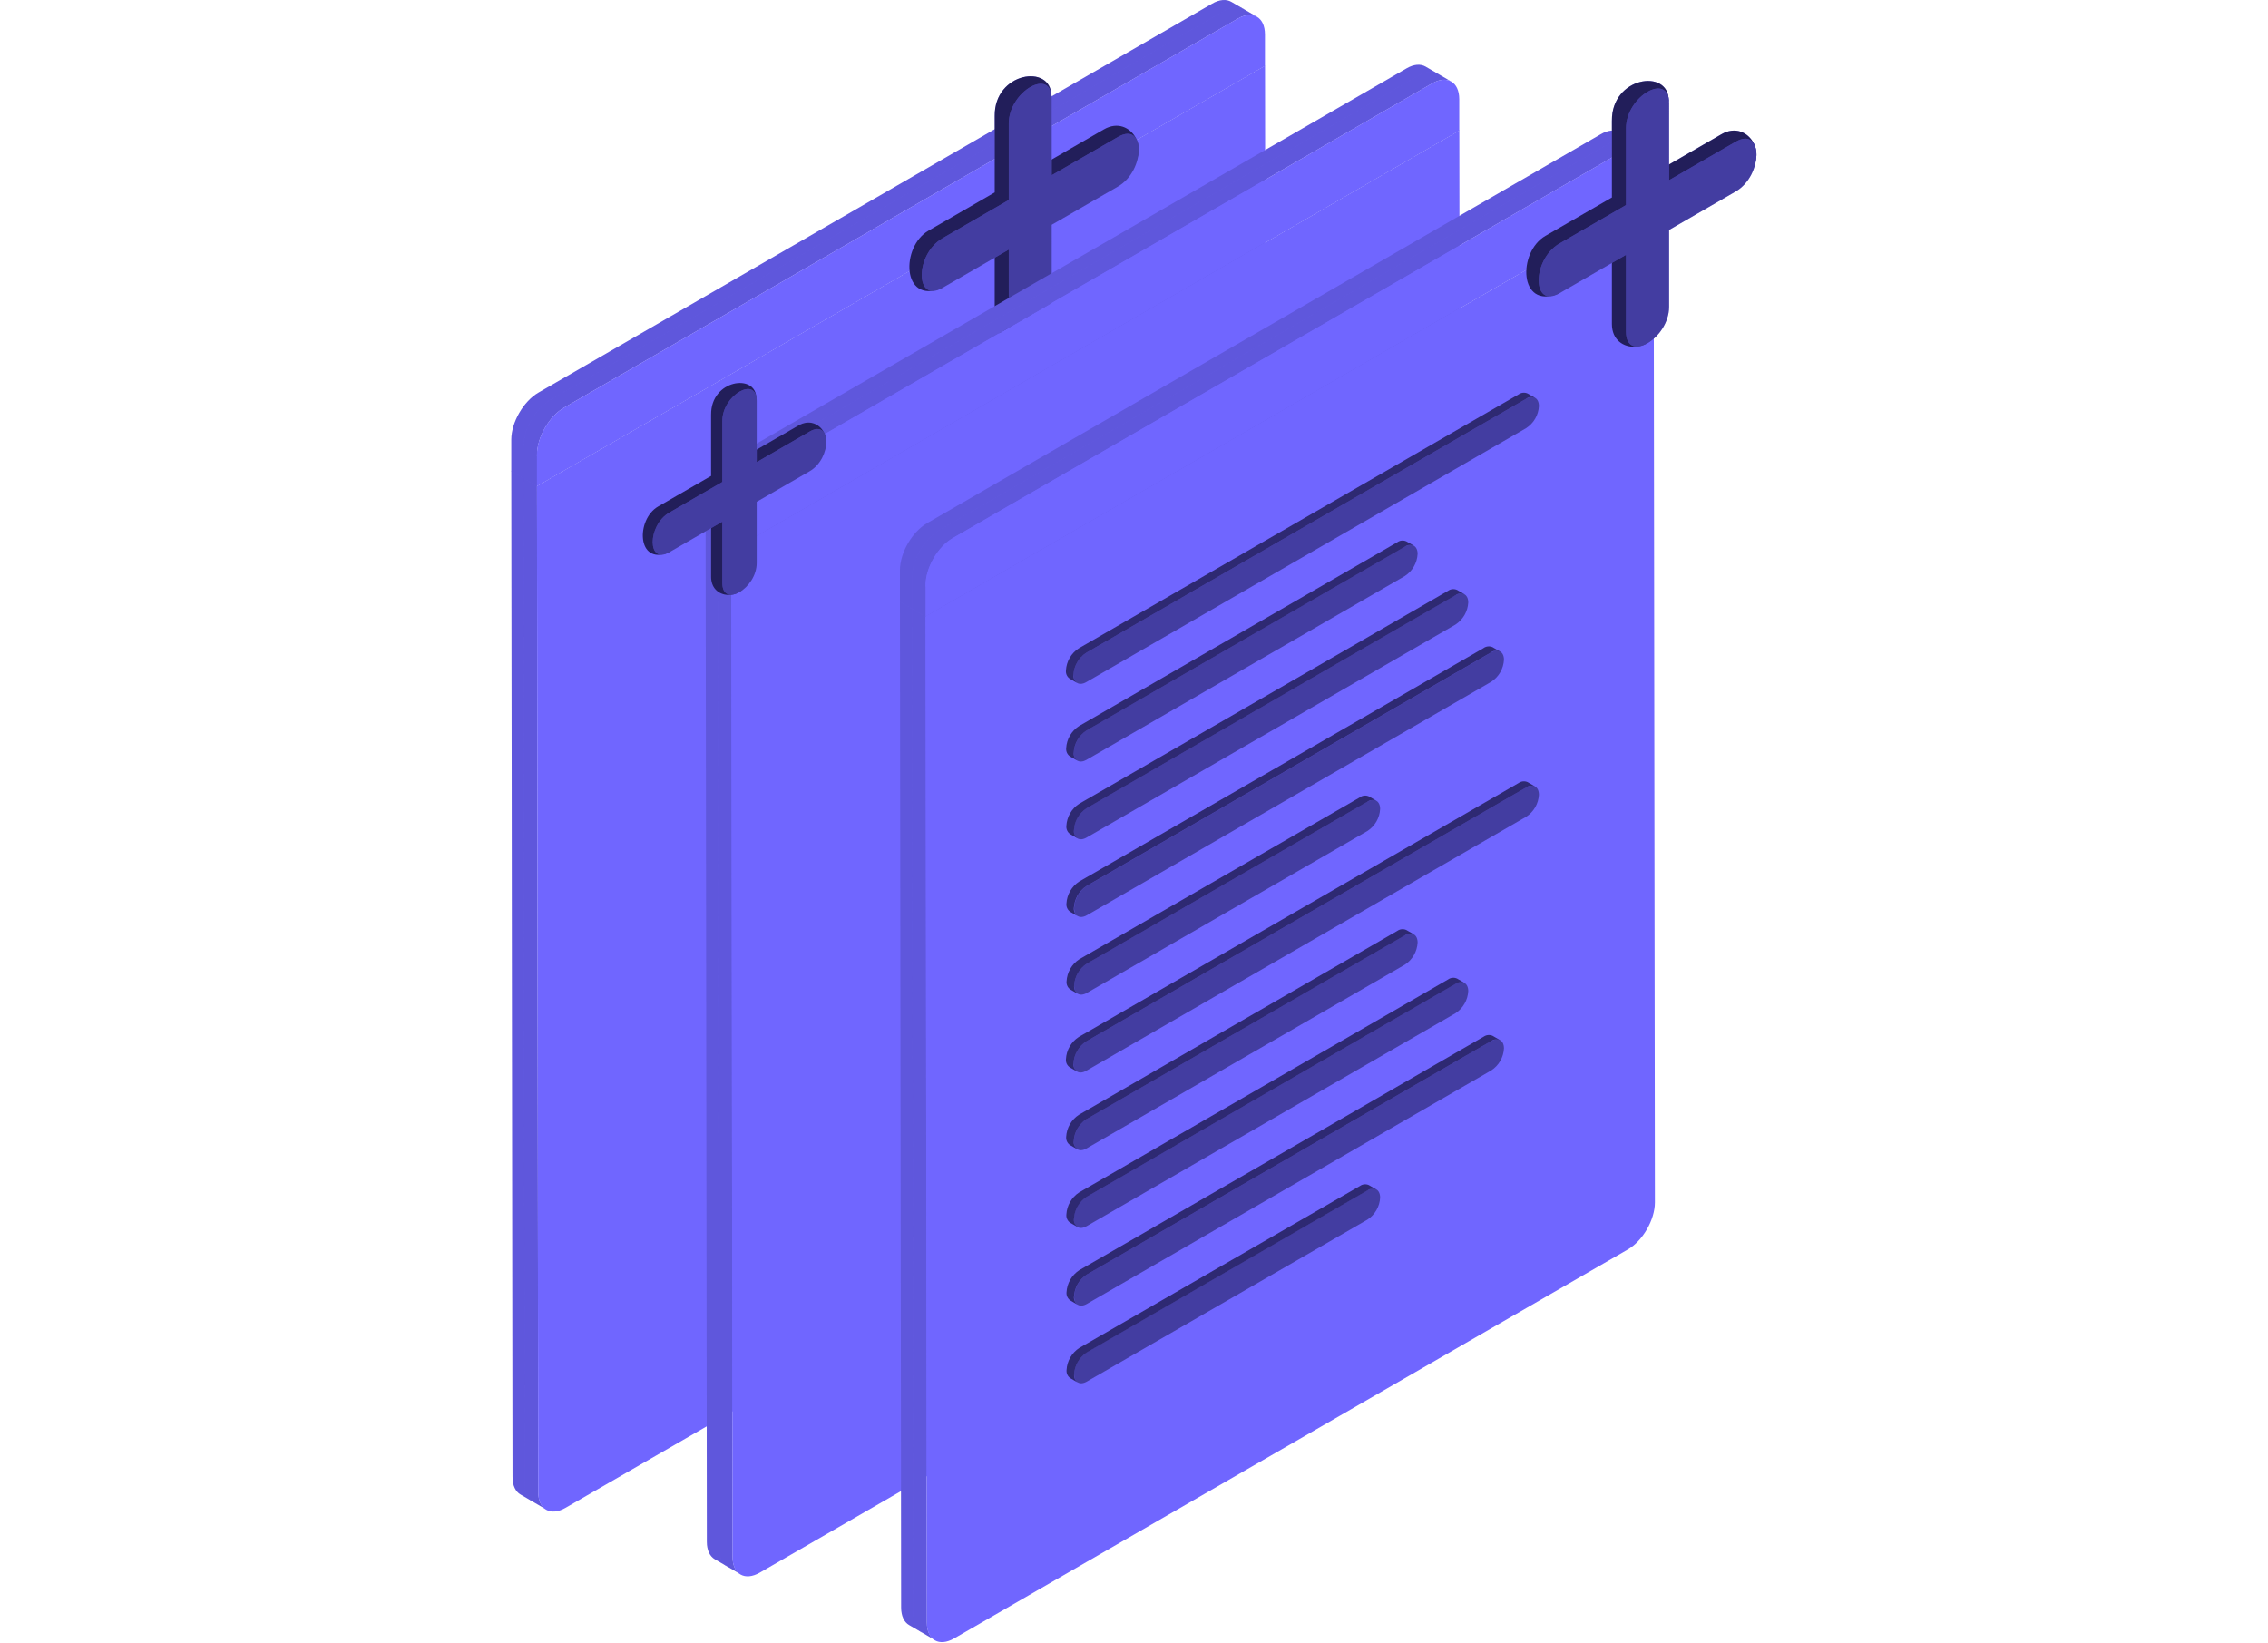
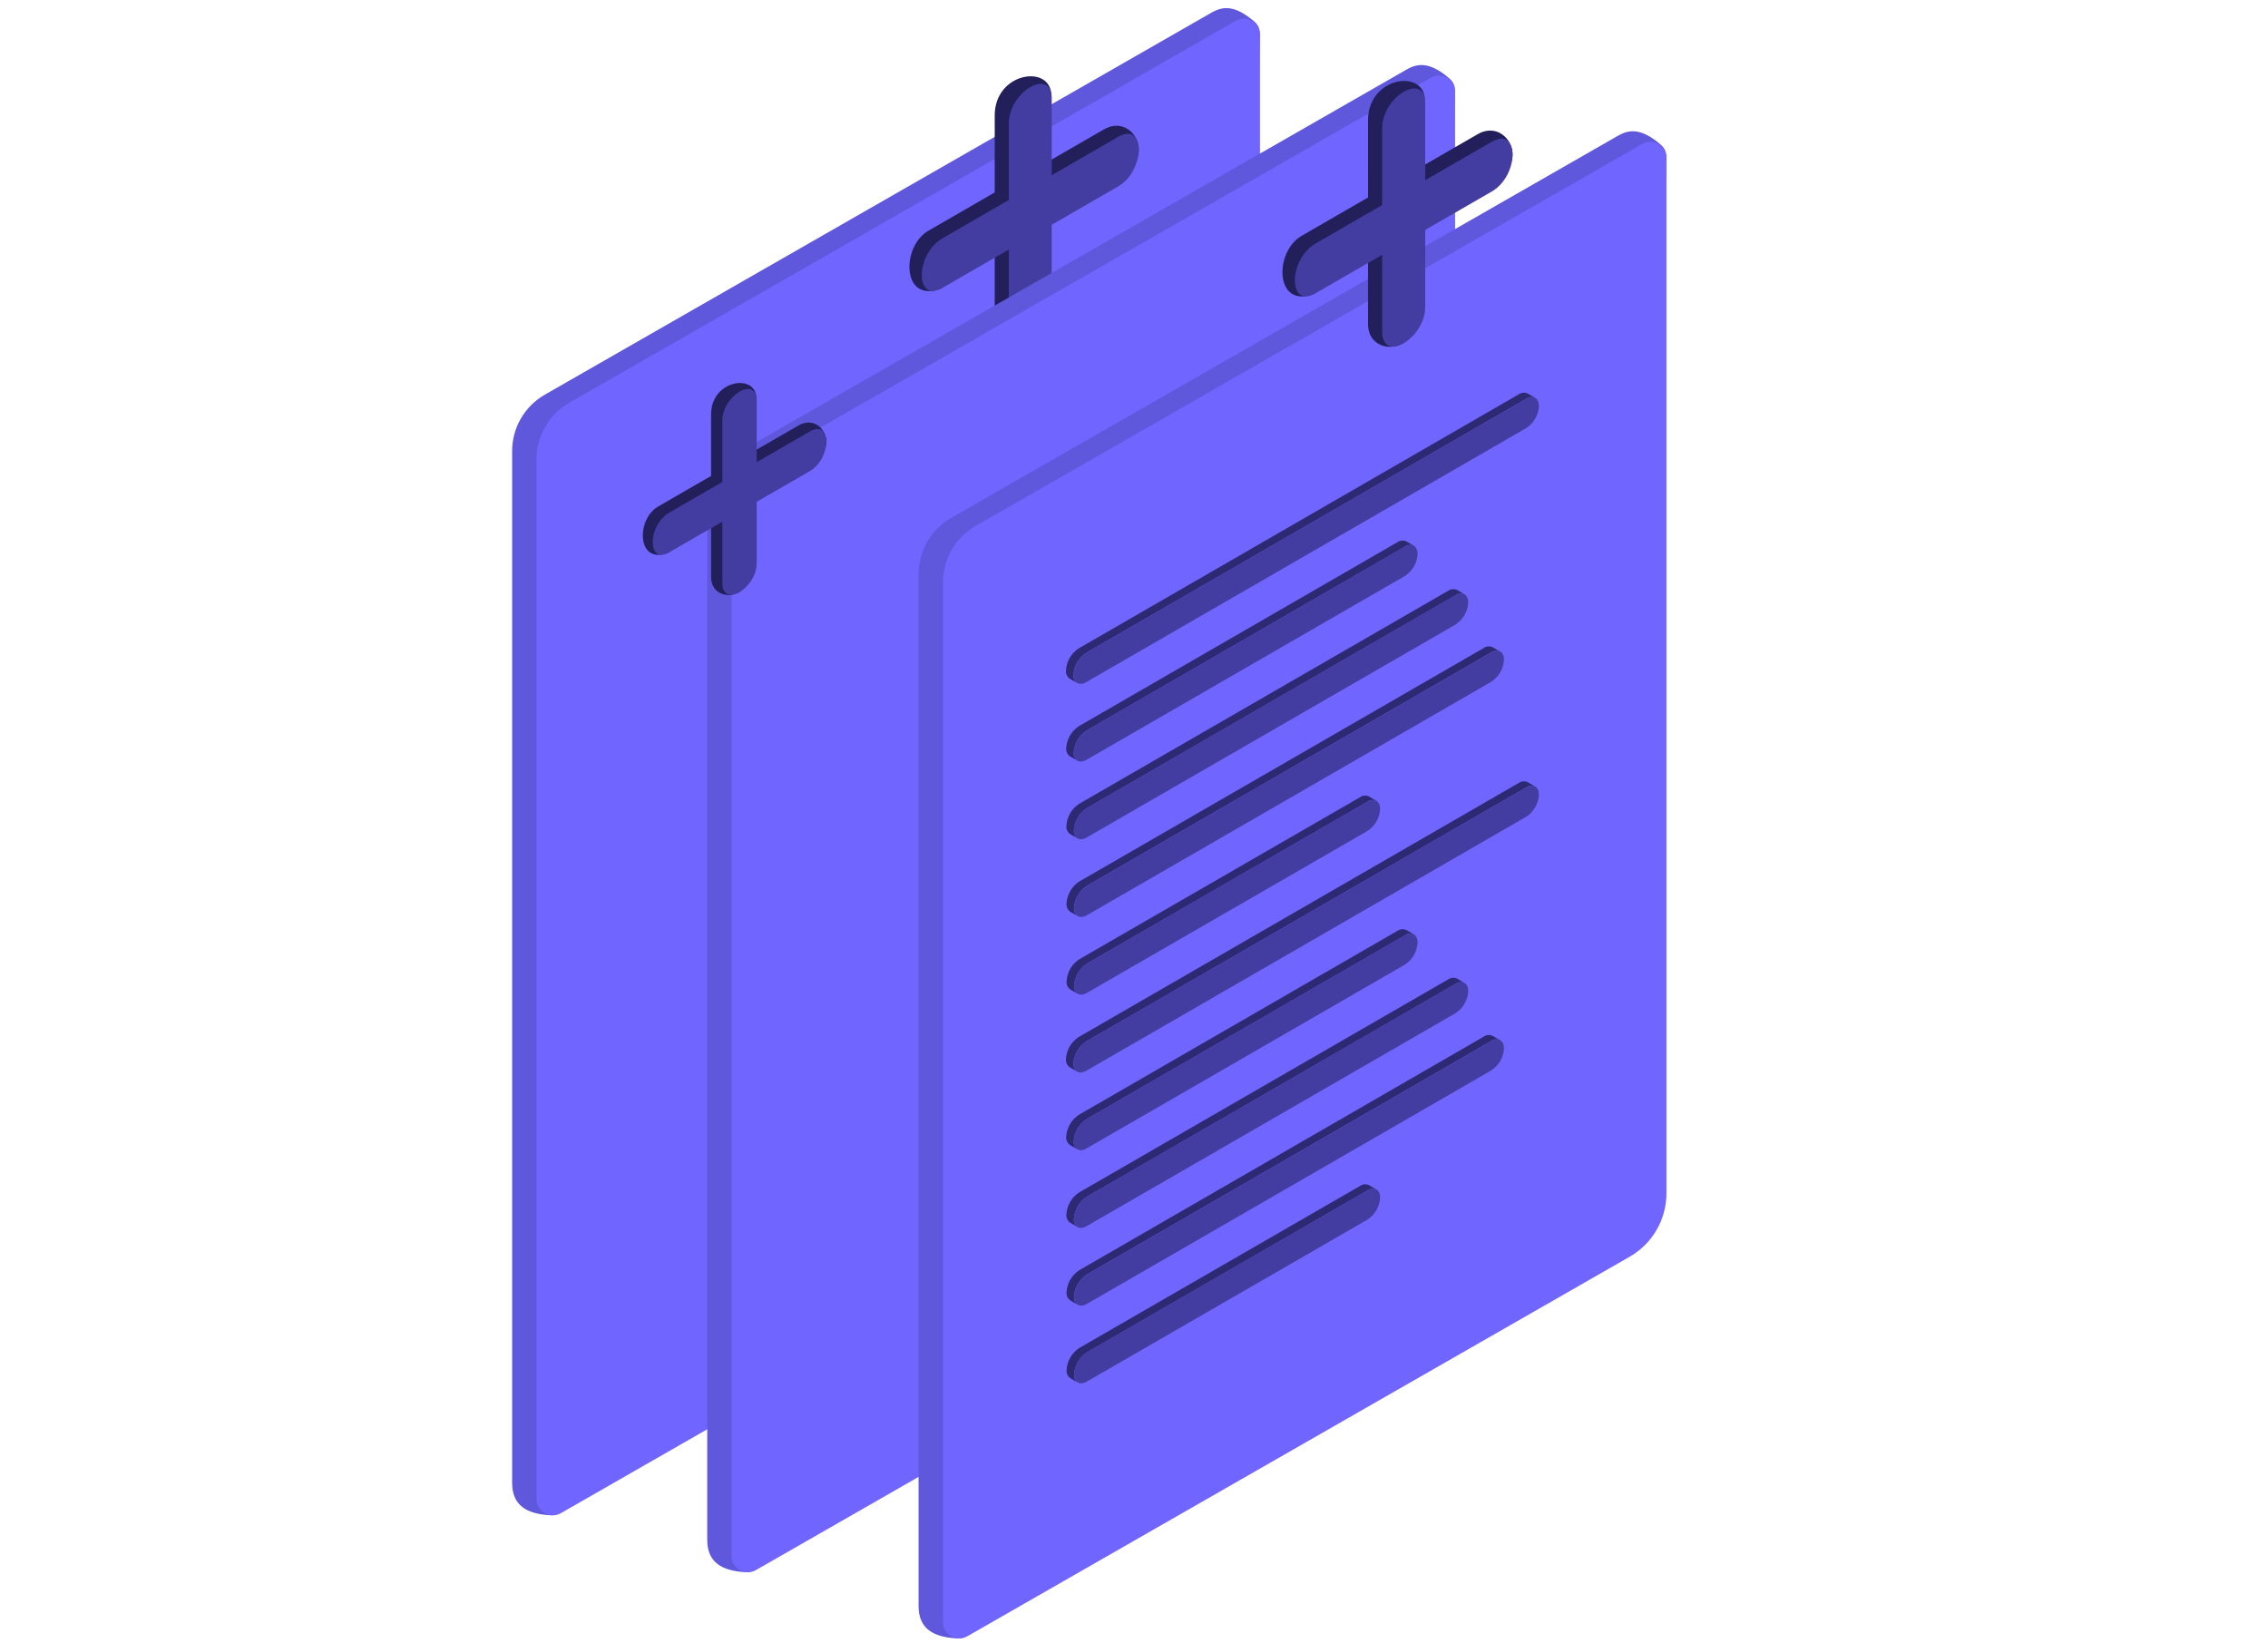
- <svg xmlns="http://www.w3.org/2000/svg" xmlns:xlink="http://www.w3.org/1999/xlink" width="279" height="202" fill="none">
-   <style>.B{fill:#010014}.C{fill:#7066ff}.D{opacity:.15}.E{opacity:.4}.F{fill-rule:evenodd}</style>
-   <use xlink:href="#B" class="C" />
-   <use xlink:href="#B" class="B D" />
-   <use xlink:href="#C" class="C" />
-   <use xlink:href="#C" class="B D" />
-   <use xlink:href="#D" class="C" />
-   <use xlink:href="#D" class="B D" />
-   <g class="C">
-     <path d="M155.618 8.083l.154 123.77c0 2.13-1.49 4.734-3.346 5.796l-82.852 47.83c-1.85 1.073-3.361.213-3.365-1.918l-.154-123.769L155.618 8.083z" />
-     <use xlink:href="#E" />
+ <svg xmlns="http://www.w3.org/2000/svg" width="279" height="202" fill="none">
+   <path d="M63 55.49a8 8 0 0 1 4.022-6.941l81.984-46.979C150.242.86 151.76.42 154.365 2.713c.415.365.628.905.615 1.458L152 130.638a9 9 0 0 1-4.525 7.809l-78.683 47.67c-.321.194-.692.298-1.067.278-2.956-.158-4.725-1.216-4.725-3.992V55.49z" fill="#5f57dc" />
+   <path d="M66 56.49c0-2.867 1.535-5.516 4.022-6.941l81.984-46.979c1.333-.764 2.994.199 2.994 1.735V131.638a9 9 0 0 1-4.525 7.809l-81.481 46.69c-1.333.764-2.994-.2-2.994-1.736V56.49z" fill="#7066ff" />
+   <path d="M122.367 14.26l-.001 9.411-8.15 4.706c-3.406 1.967-3.28 9.033 1.56 7.097l6.59-5.702v9.411c0 3.933 5.75 3.612 5.75-.321l-.467-12.14 10.873-5.767c3.406-1.967.684-7.006-2.723-5.039l-8.15 4.706 1.677-8.862c0-3.933-7.018-2.904-6.96 2.502z" fill="#221f5b" />
+   <path d="M124.096 15.19v9.411l-8.15 4.706c-3.407 1.967-3.407 8.067 0 6.101l8.15-4.706-.001 9.411c0 3.933 5.283.882 5.283-3.05l.001-9.411 8.15-4.706c3.407-1.967 3.407-8.067.001-6.101l-8.15 4.706v-9.411c0-3.933-5.283-.883-5.283 3.05z" fill="#443da1" />
+   <path d="M87 62.49a8 8 0 0 1 4.022-6.941l81.984-46.979c1.236-.708 2.754-1.148 5.36 1.143.415.365.628.905.615 1.458L176 137.638a9 9 0 0 1-4.525 7.809l-78.683 47.67c-.321.194-.692.298-1.067.278-2.956-.158-4.725-1.216-4.725-3.992V62.49z" fill="#5f57dc" />
+   <path d="M90 63.49c0-2.867 1.535-5.516 4.022-6.941l81.984-46.979c1.333-.764 2.994.199 2.994 1.735V138.638a9 9 0 0 1-4.525 7.809l-81.481 46.69c-1.333.764-2.994-.2-2.994-1.736V63.49z" fill="#7066ff" />
+   <path d="M113 70.636c0-2.867 1.535-5.516 4.022-6.941l81.984-46.979c1.236-.708 2.754-1.149 5.36 1.143.415.365.628.905.615 1.458L202 145.784a9 9 0 0 1-4.525 7.809l-78.683 47.67c-.322.195-.692.3-1.067.28-2.956-.158-4.725-1.217-4.725-3.992V70.636z" fill="#5f57dc" />
+   <path d="M116 71.636c0-2.867 1.535-5.516 4.022-6.941l81.984-46.979c1.333-.764 2.994.199 2.994 1.735V146.784a9 9 0 0 1-4.525 7.809l-81.48 46.69c-1.333.764-2.994-.198-2.994-1.735V71.636z" fill="#7066ff" />
+   <g fill="#2d2972">
+     <path d="M187.355 48.31c.197-.02.395.015.574.098l.927.54a1.101 1.101 0 0 0-.574-.099c-.196.02-.384.091-.544.207L133.622 80.3c-.457.297-.836.698-1.108 1.169a3.448 3.448 0 0 0-.456 1.545c-.02.193.01.388.092.565a1.095 1.095 0 0 0 .364.441l-.926-.54c-.16-.112-.285-.264-.365-.44a1.096 1.096 0 0 1-.092-.565 3.448 3.448 0 0 1 .456-1.545c.272-.472.652-.873 1.108-1.169l54.117-31.244c.16-.116.347-.187.543-.206zm-53.7 41.55l39.17-22.613a1.108 1.108 0 0 1 .543-.207c.197-.02.395.013.574.096l-.94-.54a1.11 1.11 0 0 0-.573-.096c-.196.02-.384.091-.544.207l-39.157 22.613a3.478 3.478 0 0 0-1.11 1.168 3.47 3.47 0 0 0-.459 1.544 1.103 1.103 0 0 0 .095.566c.08.177.207.33.366.443l.926.536c-.16-.112-.285-.264-.366-.441a1.108 1.108 0 0 1-.094-.565 3.457 3.457 0 0 1 .458-1.544 3.452 3.452 0 0 1 1.11-1.167zm-1.088 13.278l-.927-.54c-.158-.112-.284-.264-.364-.44a1.096 1.096 0 0 1-.092-.565 3.448 3.448 0 0 1 .456-1.545 3.437 3.437 0 0 1 1.108-1.169l45.38-26.196c.16-.116.347-.188.544-.207a1.111 1.111 0 0 1 .574.096l.923.54c-.18-.083-.377-.117-.573-.098s-.385.09-.544.206l-45.378 26.199c-.457.297-.837.698-1.108 1.169a3.449 3.449 0 0 0-.457 1.545c-.02.193.012.388.092.565a1.079 1.079 0 0 0 .365.44zm49.946-23.419L132.76 108.438c-.457.296-.837.697-1.1 1.168a3.456 3.456 0 0 0-.459 1.543c-.02.194.014.4.094.567s.207.33.366.442l.917.54a1.107 1.107 0 0 1-.366-.442c-.08-.178-.113-.373-.094-.567.03-.543.186-1.072.458-1.544s.653-.87 1.1-1.167l49.742-28.72c.16-.116.347-.187.544-.206a1.105 1.105 0 0 1 .573.098l-.926-.54a1.119 1.119 0 0 0-.569-.093c-.194.02-.38.089-.54.202z" />
+     <path d="M167.277 98.083L132.77 118a3.441 3.441 0 0 0-1.108 1.168c-.272.47-.428 1-.457 1.543a1.092 1.092 0 0 0 .092.564 1.103 1.103 0 0 0 .365.441l.927.54a1.087 1.087 0 0 1-.365-.441 1.092 1.092 0 0 1-.092-.564c.03-.543.185-1.072.457-1.543a3.438 3.438 0 0 1 1.107-1.168l34.507-19.916a1.102 1.102 0 0 1 .544-.207 1.095 1.095 0 0 1 .573.099l-.93-.552c-.18-.081-.377-.113-.573-.091a1.103 1.103 0 0 0-.541.213zm20.078-1.966c.197-.02.395.015.574.098l.927.54a1.102 1.102 0 0 0-.574-.099c-.196.02-.384.091-.544.207l-54.116 31.243c-.457.297-.836.698-1.108 1.17a3.444 3.444 0 0 0-.456 1.545 1.082 1.082 0 0 0 .092.564c.08.177.206.33.364.44l-.926-.54a1.087 1.087 0 0 1-.365-.441 1.092 1.092 0 0 1-.092-.564 3.444 3.444 0 0 1 .456-1.545 3.456 3.456 0 0 1 1.108-1.17l54.117-31.243c.16-.116.347-.187.543-.206zm-53.7 41.55l39.17-22.614c.16-.116.347-.188.543-.207a1.109 1.109 0 0 1 .574.095l-.94-.54a1.107 1.107 0 0 0-.573-.095c-.197.02-.384.1-.544.207l-39.157 22.614a3.472 3.472 0 0 0-1.11 1.167 3.469 3.469 0 0 0-.459 1.544c-.02.194.014.4.095.566s.207.33.366.443l.926.535a1.101 1.101 0 0 1-.366-.44c-.08-.177-.113-.372-.094-.565a3.455 3.455 0 0 1 .458-1.544c.273-.47.653-.87 1.1-1.167zm-1.088 13.277l-.927-.54c-.158-.112-.284-.264-.364-.44a1.096 1.096 0 0 1-.092-.565 3.448 3.448 0 0 1 .456-1.545 3.446 3.446 0 0 1 1.108-1.17l45.38-26.196c.16-.116.347-.188.544-.207a1.121 1.121 0 0 1 .574.095l.923.54a1.108 1.108 0 0 0-.573-.097c-.197.02-.385.1-.544.206l-45.378 26.2a3.434 3.434 0 0 0-1.108 1.169 3.449 3.449 0 0 0-.457 1.545c-.02.193.012.388.092.565a1.103 1.103 0 0 0 .365.441zm49.946-23.418l-49.742 28.72a3.465 3.465 0 0 0-1.11 1.168 3.456 3.456 0 0 0-.459 1.543 1.115 1.115 0 0 0 .094.567c.08.177.207.33.366.442l.917.54c-.16-.112-.285-.265-.366-.442s-.113-.373-.094-.567c.03-.543.186-1.072.458-1.544s.653-.87 1.1-1.167l49.742-28.72c.16-.116.347-.188.544-.207a1.107 1.107 0 0 1 .573.098l-.926-.54a1.122 1.122 0 0 0-.569-.093 1.11 1.11 0 0 0-.539.202zM167.277 145.9l-34.506 19.916a3.45 3.45 0 0 0-1.108 1.168c-.272.47-.428 1-.457 1.543-.02.193.012.388.092.565a1.079 1.079 0 0 0 .365.44l.927.54a1.096 1.096 0 0 1-.365-.44c-.08-.175-.112-.372-.092-.565.03-.543.185-1.072.457-1.543a3.447 3.447 0 0 1 1.107-1.168l34.507-19.916c.16-.116.347-.188.544-.207s.395.015.573.1l-.93-.552a1.095 1.095 0 0 0-.573-.092c-.196.022-.383.095-.54.213z" />
  </g>
-   <use xlink:href="#E" class="B D" />
-   <g class="C">
-     <path d="M152.24 2.299c1.854-1.069 3.36-.209 3.37 1.925V8.083L66.051 59.791V55.932c0-2.134 1.491-4.734 3.346-5.8L152.24 2.299z" />
-     <use xlink:href="#F" />
-   </g>
-   <use xlink:href="#F" opacity=".7" class="B" />
-   <use xlink:href="#G" class="C" />
-   <use xlink:href="#G" class="B E" />
-   <use xlink:href="#H" class="C" />
-   <use xlink:href="#H" class="B D" />
-   <use xlink:href="#I" class="C" />
-   <use xlink:href="#I" class="B D" />
-   <use xlink:href="#J" class="C" />
-   <use xlink:href="#J" class="B D" />
-   <g class="C">
-     <path d="M179.522 16.05l.153 123.77c0 2.13-1.49 4.734-3.345 5.795l-82.852 47.83c-1.85 1.073-3.361.213-3.365-1.918l-.154-123.769L179.522 16.05z" />
-     <use xlink:href="#K" />
-   </g>
-   <use xlink:href="#K" class="B D" />
-   <g class="C">
-     <path d="M176.144 10.267c1.855-1.069 3.362-.209 3.37 1.925v3.858L89.955 67.759V63.9c0-2.135 1.491-4.734 3.346-5.8l82.844-47.833z" />
-     <use xlink:href="#L" />
-   </g>
-   <use xlink:href="#L" class="B D" />
-   <use xlink:href="#M" class="C" />
-   <use xlink:href="#M" class="B D" />
-   <use xlink:href="#N" class="C" />
-   <use xlink:href="#N" class="B D" />
-   <g class="C">
-     <path d="M203.425 24.143l.154 123.77c0 2.13-1.49 4.734-3.346 5.796l-82.85 47.83c-1.85 1.073-3.362.213-3.366-1.918l-.154-123.769 89.563-51.707z" />
-     <use xlink:href="#O" />
-   </g>
-   <use xlink:href="#O" class="B D" />
-   <path d="M200.048 18.36c1.854-1.069 3.36-.21 3.37 1.925v3.858l-89.56 51.708v-3.859c0-2.134 1.492-4.734 3.346-5.8l82.844-47.833zm-32.77 79.724L132.77 118a3.438 3.438 0 0 0-1.107 1.168c-.272.47-.428 1-.457 1.543a1.092 1.092 0 0 0 .092.564 1.095 1.095 0 0 0 .365.441l.927.54a1.087 1.087 0 0 1-.365-.441 1.092 1.092 0 0 1-.092-.564 3.437 3.437 0 0 1 .457-1.543 3.45 3.45 0 0 1 1.107-1.169l34.507-19.915a1.102 1.102 0 0 1 .544-.207 1.1 1.1 0 0 1 .573.099l-.93-.552c-.18-.081-.377-.113-.573-.092a1.096 1.096 0 0 0-.54.213h0zm15.226-18.365L132.76 108.438c-.457.296-.837.697-1.1 1.168s-.43 1-.46 1.543c-.02.194.013.4.094.567a1.107 1.107 0 0 0 .366.442l.917.54a1.107 1.107 0 0 1-.366-.442c-.08-.178-.113-.373-.094-.567a3.459 3.459 0 0 1 .458-1.544c.273-.47.653-.87 1.1-1.167l49.742-28.72c.16-.116.347-.187.544-.206a1.103 1.103 0 0 1 .573.098l-.927-.54c-.178-.08-.373-.113-.568-.093s-.38.089-.54.202h0zM131.63 102.598l.927.54c-.16-.112-.284-.265-.365-.44s-.112-.372-.092-.565c.028-.544.185-1.073.456-1.545s.652-.873 1.108-1.169l45.378-26.2a1.11 1.11 0 0 1 .544-.206c.197-.02.395.015.574.098l-.924-.54a1.11 1.11 0 0 0-.573-.096c-.196.02-.384.091-.544.207l-45.38 26.195c-.457.297-.836.698-1.108 1.169a3.449 3.449 0 0 0-.457 1.545 1.088 1.088 0 0 0 .093.565 1.099 1.099 0 0 0 .364.441zm2.015-12.739l39.17-22.613a1.108 1.108 0 0 1 .543-.207c.197-.02.395.013.574.096l-.94-.54a1.112 1.112 0 0 0-.574-.096c-.197.02-.384.091-.543.207l-39.157 22.613a3.478 3.478 0 0 0-1.11 1.168 3.47 3.47 0 0 0-.459 1.544 1.103 1.103 0 0 0 .46 1.009l.927.536c-.16-.112-.285-.264-.366-.441s-.113-.372-.094-.565a3.457 3.457 0 0 1 .458-1.544 3.452 3.452 0 0 1 1.11-1.167zm54.285-41.451c-.18-.083-.377-.117-.574-.098a1.11 1.11 0 0 0-.544.206L132.695 79.76c-.456.297-.836.698-1.108 1.169a3.448 3.448 0 0 0-.456 1.545 1.096 1.096 0 0 0 .092.565 1.094 1.094 0 0 0 .364.441l.927.54a1.095 1.095 0 0 1-.364-.441c-.08-.177-.112-.372-.093-.565.028-.544.185-1.073.457-1.545s.65-.873 1.108-1.169l54.116-31.243a1.102 1.102 0 0 1 .544-.207 1.101 1.101 0 0 1 .574.099l-.927-.54z" class="C" />
-   <path opacity=".6" d="M187.355 48.31c.197-.019.395.015.574.098l.927.54a1.101 1.101 0 0 0-.574-.099 1.102 1.102 0 0 0-.544.207L133.622 80.3c-.457.297-.836.698-1.108 1.169s-.43 1.001-.457 1.545c-.02.193.012.388.093.565a1.095 1.095 0 0 0 .364.441l-.927-.54a1.094 1.094 0 0 1-.364-.441 1.096 1.096 0 0 1-.092-.565 3.448 3.448 0 0 1 .456-1.545c.272-.472.652-.873 1.108-1.169l54.116-31.244a1.11 1.11 0 0 1 .544-.206zm-53.7 41.55l39.17-22.613a1.108 1.108 0 0 1 .543-.207c.197-.02.395.013.574.096l-.94-.54c-.18-.082-.377-.115-.574-.096s-.384.091-.543.207l-39.157 22.613c-.456.296-.836.697-1.11 1.168a3.47 3.47 0 0 0-.459 1.544 1.103 1.103 0 0 0 .46 1.009l.927.536c-.16-.112-.285-.264-.366-.441s-.113-.372-.094-.565a3.457 3.457 0 0 1 .458-1.544 3.452 3.452 0 0 1 1.11-1.167zm-1.088 13.278l-.927-.54c-.158-.112-.284-.264-.364-.44s-.112-.372-.093-.565a3.449 3.449 0 0 1 .457-1.545c.272-.472.65-.873 1.108-1.169l45.38-26.196c.16-.116.347-.188.544-.207s.394.013.573.096l.924.539c-.18-.083-.377-.117-.574-.098a1.111 1.111 0 0 0-.544.206l-45.378 26.199c-.456.297-.836.698-1.108 1.169s-.428 1-.456 1.545c-.02.193.012.388.092.565s.206.33.365.44zm49.946-23.419L132.76 108.438c-.457.296-.837.697-1.11 1.168s-.43 1-.46 1.543c-.02.194.013.39.094.567s.207.33.366.442l.917.54a1.107 1.107 0 0 1-.366-.442c-.08-.178-.113-.373-.094-.567.03-.543.186-1.072.458-1.544s.653-.87 1.11-1.167l49.743-28.72c.16-.116.347-.187.544-.206s.394.015.573.098l-.927-.539c-.178-.08-.373-.113-.568-.093s-.38.089-.54.202zm-15.226 18.365L132.77 118a3.438 3.438 0 0 0-1.107 1.168c-.272.47-.428 1-.457 1.543a1.092 1.092 0 0 0 .092.564 1.095 1.095 0 0 0 .365.441l.927.54a1.087 1.087 0 0 1-.365-.441 1.092 1.092 0 0 1-.092-.564 3.441 3.441 0 0 1 .457-1.543 3.438 3.438 0 0 1 1.107-1.168l34.507-19.916c.16-.117.347-.188.544-.207a1.101 1.101 0 0 1 .573.099l-.93-.552c-.18-.081-.377-.113-.573-.091a1.103 1.103 0 0 0-.541.213z" class="B F" />
-   <path d="M133.622 80.299l54.116-31.243c.868-.5 1.57-.099 1.574.9-.028.543-.185 1.071-.456 1.542a3.444 3.444 0 0 1-1.108 1.166l-54.116 31.243c-.868.503-1.575.092-1.575-.894a3.449 3.449 0 0 1 .457-1.545 3.446 3.446 0 0 1 1.108-1.169zm.033 13.169l39.17-22.613c.456-.297.835-.698 1.107-1.17a3.457 3.457 0 0 0 .457-1.545c0-.986-.707-1.397-1.574-.894L133.645 89.86c-.457.296-.837.696-1.1 1.167s-.43 1-.458 1.544c.003.996.7 1.387 1.578.897zM179.052 76.83l-45.378 26.196c-.867.503-1.574.102-1.574-.894.028-.544.185-1.073.456-1.545s.652-.873 1.108-1.17l45.378-26.2c.868-.499 1.578-.085 1.578.9-.03.543-.188 1.072-.46 1.543a3.46 3.46 0 0 1-1.108 1.168zm4.378 3.428l-49.743 28.72c-.456.296-.837.696-1.1 1.167a3.43 3.43 0 0 0-.458 1.544c0 .986.7 1.4 1.577.897l49.743-28.719c.456-.296.836-.696 1.108-1.167s.428-1.0.456-1.544c-.003-.996-.707-1.397-1.574-.897zm-15.226 18.361l-34.507 19.915a3.456 3.456 0 0 0-1.107 1.168c-.272.47-.428 1-.457 1.543 0 .986.707 1.397 1.574.894l34.507-19.915c.456-.296.836-.696 1.107-1.166a3.437 3.437 0 0 0 .457-1.542c-.003-.992-.7-1.393-1.574-.897z" class="B E" />
-   <path d="M167.277 145.9l-34.507 19.916a3.447 3.447 0 0 0-1.107 1.168c-.272.47-.428 1-.457 1.543-.02.193.012.388.092.565a1.084 1.084 0 0 0 .365.44l.927.538c-.16-.112-.285-.264-.365-.44a1.096 1.096 0 0 1-.092-.565 3.441 3.441 0 0 1 .457-1.543 3.438 3.438 0 0 1 1.107-1.168l34.507-19.916c.16-.116.347-.188.544-.207s.394.015.573.1l-.93-.552a1.095 1.095 0 0 0-.573-.092c-.196.022-.383.095-.54.213h0zm15.226-18.374l-49.742 28.72a3.465 3.465 0 0 0-1.11 1.168c-.273.47-.43 1-.46 1.543-.02.194.013.4.094.567s.207.33.366.442l.917.54c-.16-.112-.285-.265-.366-.442s-.113-.373-.094-.567c.03-.543.186-1.072.458-1.544s.653-.87 1.1-1.167l49.742-28.72c.16-.116.347-.188.544-.207a1.107 1.107 0 0 1 .573.098l-.927-.54a1.118 1.118 0 0 0-.568-.093 1.11 1.11 0 0 0-.539.202h0zm-50.873 22.88l.927.54a1.095 1.095 0 0 1-.365-.441c-.08-.177-.112-.372-.092-.565.028-.544.185-1.073.456-1.545a3.453 3.453 0 0 1 1.108-1.169l45.378-26.2c.16-.116.348-.187.544-.207s.395.015.574.098l-.924-.54a1.107 1.107 0 0 0-.573-.095c-.197.02-.384.1-.544.207l-45.38 26.196c-.457.297-.836.697-1.108 1.17a3.449 3.449 0 0 0-.457 1.545 1.088 1.088 0 0 0 .093.565c.08.177.206.33.364.44zm2.015-12.738l39.17-22.614c.16-.116.347-.188.543-.207a1.109 1.109 0 0 1 .574.095l-.94-.538a1.101 1.101 0 0 0-.574-.096c-.197.02-.384.1-.543.207l-39.157 22.614a3.472 3.472 0 0 0-1.569 2.711c-.02.194.014.4.095.566s.207.33.365.443l.927.536a1.093 1.093 0 0 1-.366-.44 1.099 1.099 0 0 1-.094-.565 3.455 3.455 0 0 1 .458-1.544c.273-.47.653-.87 1.1-1.167zm54.285-41.452c-.18-.083-.377-.117-.574-.098a1.111 1.111 0 0 0-.544.206l-54.116 31.243a3.456 3.456 0 0 0-1.108 1.17 3.444 3.444 0 0 0-.456 1.545 1.092 1.092 0 0 0 .092.564c.08.177.206.33.364.44l.927.54c-.158-.112-.284-.264-.364-.44s-.112-.37-.093-.564c.028-.544.185-1.074.457-1.545a3.446 3.446 0 0 1 1.108-1.17l54.116-31.243a1.103 1.103 0 0 1 1.118-.108l-.927-.54z" class="C" />
-   <path opacity=".6" d="M187.355 96.118c.197-.019.395.015.574.098l.927.54a1.102 1.102 0 0 0-1.118.108l-54.116 31.243c-.457.297-.836.698-1.108 1.17s-.43 1-.457 1.545c-.02.193.012.388.093.564s.206.33.364.44l-.927-.54c-.158-.112-.284-.264-.364-.44a1.092 1.092 0 0 1-.092-.564 3.444 3.444 0 0 1 .456-1.545 3.456 3.456 0 0 1 1.108-1.17l54.116-31.243a1.111 1.111 0 0 1 .544-.206zm-53.7 41.55l39.17-22.614c.16-.116.347-.188.543-.207a1.109 1.109 0 0 1 .574.095l-.94-.54a1.109 1.109 0 0 0-.574-.095c-.196.02-.384.09-.543.207l-39.157 22.614c-.456.296-.836.696-1.11 1.167a3.469 3.469 0 0 0-.459 1.544c-.02.194.014.39.095.566s.207.33.365.443l.927.535a1.101 1.101 0 0 1-.366-.44 1.099 1.099 0 0 1-.094-.565 3.455 3.455 0 0 1 .458-1.544c.273-.47.653-.87 1.1-1.167zm-1.088 13.277l-.927-.54c-.158-.112-.284-.264-.364-.44s-.112-.372-.093-.565a3.449 3.449 0 0 1 .457-1.545c.272-.472.65-.872 1.108-1.17l45.38-26.196c.16-.116.347-.188.544-.207a1.107 1.107 0 0 1 .573.095l.924.54a1.11 1.11 0 0 0-.574-.097c-.196.02-.384.1-.544.206l-45.378 26.2a3.453 3.453 0 0 0-1.108 1.169c-.27.472-.428 1-.456 1.545-.02.193.012.388.092.565a1.095 1.095 0 0 0 .365.441zm49.946-23.418l-49.742 28.72c-.457.297-.837.697-1.11 1.168s-.43 1-.46 1.543c-.02.194.013.4.094.567s.207.33.366.442l.917.54c-.16-.112-.285-.265-.366-.442s-.113-.373-.094-.567c.03-.543.186-1.072.458-1.544s.653-.87 1.11-1.167l49.743-28.72c.16-.116.347-.188.544-.207s.394.015.573.098l-.927-.54a1.118 1.118 0 0 0-.568-.093 1.11 1.11 0 0 0-.539.202zM167.277 145.9l-34.507 19.916a3.447 3.447 0 0 0-1.107 1.168c-.272.47-.428 1-.457 1.543-.02.193.012.388.092.565s.206.33.365.44l.927.54c-.16-.113-.285-.265-.365-.44s-.112-.372-.092-.565a3.441 3.441 0 0 1 .457-1.543 3.447 3.447 0 0 1 1.107-1.168l34.507-19.916c.16-.116.347-.188.544-.207s.394.015.573.1l-.93-.552a1.095 1.095 0 0 0-.573-.092c-.196.022-.383.095-.54.213z" class="B F" />
-   <path d="M133.622 128.106l54.116-31.243c.868-.499 1.57-.099 1.574.9-.028.543-.185 1.071-.456 1.542a3.446 3.446 0 0 1-1.108 1.166l-54.116 31.244c-.868.502-1.575.092-1.575-.894.028-.544.185-1.074.457-1.545a3.446 3.446 0 0 1 1.108-1.17zm.033 13.17l39.17-22.613c.456-.298.835-.7 1.107-1.17s.428-1 .457-1.545c0-.986-.707-1.397-1.574-.894l-39.17 22.614c-.457.296-.837.696-1.1 1.167a3.455 3.455 0 0 0-.458 1.544c.003.996.7 1.387 1.578.897zm45.397-16.64l-45.378 26.196c-.867.503-1.574.102-1.574-.894.028-.544.185-1.073.456-1.545a3.453 3.453 0 0 1 1.108-1.169l45.378-26.2c.868-.5 1.578-.086 1.578.9a3.466 3.466 0 0 1-.46 1.543 3.459 3.459 0 0 1-1.108 1.168zm4.378 3.43l-49.743 28.72c-.456.296-.837.696-1.1 1.167a3.43 3.43 0 0 0-.458 1.544c0 .986.7 1.4 1.577.898l49.743-28.72a3.447 3.447 0 0 0 1.108-1.167c.272-.472.428-1 .456-1.544-.003-.996-.707-1.397-1.574-.897zm-15.226 18.36l-34.507 19.915a3.456 3.456 0 0 0-1.107 1.168c-.272.472-.428 1-.457 1.544 0 .985.707 1.396 1.574.893l34.507-19.915c.456-.296.836-.695 1.107-1.166a3.437 3.437 0 0 0 .457-1.542c-.003-.992-.7-1.393-1.574-.897z" class="B E" />
-   <use xlink:href="#P" class="C" />
-   <use xlink:href="#P" opacity=".7" class="B" />
-   <use xlink:href="#Q" class="C" />
-   <use xlink:href="#Q" class="B E" />
-   <use xlink:href="#R" class="C" />
-   <use xlink:href="#R" opacity=".7" class="B" />
-   <use xlink:href="#S" class="C" />
-   <use xlink:href="#S" class="B E" />
-   <defs>
-     <path id="B" d="M64.719 182.67L64.565 58.899l89.56-51.707-1.665-.963L62.9 57.937l.15 123.746c0 1.057.375 1.803.979 2.154l1.669.97c-.604-.335-.979-1.08-.979-2.138z" />
-     <path id="C" d="M151.465.225c-.608-.351-1.456-.304-2.368.237l-82.851 47.829C64.395 49.36 62.896 51.96 62.9 54.09v3.858l1.669.971v-3.858c0-2.134 1.491-4.734 3.346-5.8L150.766 1.428c.93-.537 1.776-.588 2.368-.233l-1.67-.971z" />
-     <path id="D" d="M66.213 183.54L66.06 59.771l89.56-51.707-1.665-.963-89.56 51.708.15 123.746c0 1.058.375 1.803.978 2.154l1.669.97c-.604-.335-.979-1.08-.979-2.138z" />
-     <path id="E" d="M152.96 1.096c-.608-.351-1.456-.304-2.367.237L67.74 49.162c-1.85 1.069-3.35 3.669-3.346 5.8v3.859l1.669.971v-3.858c0-2.134 1.491-4.734 3.346-5.8L152.26 2.299c.93-.537 1.776-.588 2.368-.233l-1.67-.971z" />
-     <path id="F" d="M122.367 14.26l-.001 9.411-8.15 4.706c-3.407 1.967-3.282 9.033 1.558 7.097l6.59-5.702v9.411c0 3.933 5.75 3.612 5.75-.321L127.65 26.72l10.873-5.767c3.406-1.967.684-7.006-2.723-5.039l-8.15 4.706 1.677-8.862c0-3.933-7.017-2.904-6.96 2.502z" />
-     <path id="G" d="M124.096 15.19v9.411l-8.15 4.706c-3.406 1.967-3.407 8.067 0 6.101l8.15-4.706-.001 9.411c0 3.933 5.283.882 5.283-3.05l.001-9.411 8.15-4.706c3.406-1.967 3.406-8.067 0-6.1l-8.15 4.706v-9.411c0-3.933-5.283-.883-5.283 3.05z" />
-     <path id="H" d="M88.622 190.637l-.154-123.77L178.027 15.16l-1.665-.963-89.558 51.707.15 123.746c0 1.057.375 1.803.979 2.154l1.669.97c-.604-.335-.978-1.08-.978-2.138z" />
-     <path id="I" d="M175.368 8.192c-.607-.351-1.456-.304-2.367.237L90.149 56.258c-1.85 1.069-3.349 3.669-3.346 5.8v3.859l1.669.971v-3.858c0-2.134 1.491-4.734 3.346-5.8L174.67 9.396c.93-.537 1.775-.588 2.367-.233l-1.67-.971z" />
-     <path id="J" d="M90.117 191.508l-.154-123.769 89.559-51.707-1.665-.963L88.298 66.776l.15 123.746c0 1.057.375 1.803.978 2.154l1.669.97c-.604-.336-.979-1.08-.979-2.14z" />
-     <path id="K" d="M176.862 9.064c-.607-.351-1.456-.304-2.367.237L91.643 57.13c-1.85 1.069-3.35 3.669-3.346 5.8v3.859l1.669.971V63.9c0-2.134 1.491-4.734 3.346-5.8l82.852-47.833c.93-.537 1.775-.588 2.367-.233l-1.67-.971z" />
-     <path id="L" d="M112.526 198.73l-.154-123.769 89.56-51.707-1.665-.963-89.56 51.707.15 123.746c0 1.057.375 1.803.98 2.154l1.668.97c-.603-.336-.978-1.08-.978-2.14z" />
-     <path id="M" d="M199.272 16.285c-.608-.351-1.456-.304-2.367.237l-82.852 47.829c-1.85 1.069-3.35 3.669-3.346 5.8v3.858l1.67.971V71.121c0-2.134 1.49-4.734 3.346-5.8l82.852-47.833c.93-.537 1.775-.588 2.367-.233l-1.67-.971z" />
-     <path id="N" d="M114.02 199.6l-.154-123.77 89.56-51.708-1.665-.963-89.56 51.707.15 123.746c0 1.058.375 1.803.98 2.155l1.67.97c-.604-.335-.98-1.08-.98-2.138z" />
-     <path id="O" d="M200.766 17.156c-.608-.351-1.456-.304-2.367.237L115.547 65.222c-1.85 1.069-3.35 3.669-3.346 5.8v3.858l1.67.971v-3.858c0-2.135 1.49-4.734 3.346-5.8l82.852-47.833c.93-.537 1.775-.588 2.367-.233l-1.67-.971z" />
-     <path id="P" d="M198.29 14.851l-.001 9.442-8.176 4.721c-3.418 1.974-3.293 9.063 1.563 7.12l6.613-5.721v9.442c0 3.946 5.77 3.624 5.77-.322l-.468-12.181 10.908-5.786c3.418-1.974.687-7.029-2.73-5.056l-8.177 4.721 1.682-8.891c0-3.946-7.04-2.913-6.982 2.51z" />
-     <path id="Q" d="M200.026 15.784v9.442l-8.177 4.721c-3.418 1.973-3.418 8.094 0 6.121l8.176-4.721v9.442c0 3.946 5.3.885 5.3-3.061v-9.442l8.177-4.721c3.418-1.974 3.418-8.094 0-6.121l-8.177 4.721.001-9.442c0-3.946-5.3-.886-5.3 3.061z" />
-     <path id="R" d="M87.475 51.015l-0 7.529-6.521 3.765c-2.725 1.574-2.626 7.227 1.247 5.678l5.274-4.562-0 7.529c-0 3.146 4.601 2.89 4.601-.257l-.374-9.713 8.699-4.614c2.726-1.574.547-5.606-2.178-4.032l-6.521 3.765 1.342-7.09c0-3.147-5.615-2.323-5.568 2.001z" />
-     <path id="S" d="M88.859 51.759l-0 7.529-6.52 3.765c-2.725 1.574-2.726 6.454-0 4.881l6.52-3.765-0 7.529c-0 3.146 4.227.706 4.227-2.441l0-7.529 6.521-3.765c2.725-1.574 2.725-6.455 0-4.881l-6.52 3.765 0-7.529c0-3.147-4.227-.706-4.227 2.441z" />
-   </defs>
+   <path d="M133.622 80.299l54.116-31.243c.868-.5 1.57-.099 1.574.9-.028.543-.185 1.071-.456 1.542a3.444 3.444 0 0 1-1.108 1.166l-54.116 31.243c-.868.503-1.575.092-1.575-.894a3.449 3.449 0 0 1 .457-1.545 3.446 3.446 0 0 1 1.108-1.169zm.033 13.169l39.17-22.613c.456-.297.835-.698 1.107-1.17a3.457 3.457 0 0 0 .457-1.545c0-.986-.707-1.397-1.574-.894L133.645 89.86c-.457.296-.837.696-1.1 1.167s-.43 1-.458 1.544c.003.996.7 1.387 1.578.897zM179.052 76.83l-45.378 26.196c-.867.503-1.574.102-1.574-.894.028-.544.185-1.073.456-1.545s.652-.873 1.108-1.17l45.378-26.2c.868-.499 1.578-.085 1.578.9-.03.543-.188 1.072-.46 1.543a3.46 3.46 0 0 1-1.108 1.168zm4.378 3.428l-49.743 28.72c-.456.296-.837.696-1.1 1.167a3.43 3.43 0 0 0-.458 1.544c0 .986.7 1.4 1.577.897l49.743-28.719c.456-.296.836-.696 1.108-1.167s.428-1.0.456-1.544c-.003-.996-.707-1.397-1.574-.897zm-15.226 18.361l-34.507 19.915a3.456 3.456 0 0 0-1.107 1.168c-.272.47-.428 1-.457 1.543 0 .986.707 1.397 1.574.894l34.507-19.915c.456-.296.836-.696 1.107-1.166a3.437 3.437 0 0 0 .457-1.542c-.003-.993-.7-1.393-1.574-.897zm-34.582 29.487l54.116-31.243c.868-.499 1.57-.099 1.574.9a3.448 3.448 0 0 1-.456 1.542 3.446 3.446 0 0 1-1.108 1.166l-54.116 31.244c-.868.502-1.575.092-1.575-.894.028-.544.185-1.074.457-1.545a3.446 3.446 0 0 1 1.108-1.17zm.033 13.17l39.17-22.613c.456-.298.835-.7 1.107-1.17s.428-1 .457-1.545c0-.986-.707-1.397-1.574-.894l-39.17 22.614c-.457.296-.837.696-1.1 1.167a3.455 3.455 0 0 0-.458 1.544c.003.996.7 1.387 1.578.897zm45.397-16.64l-45.378 26.196c-.867.503-1.574.102-1.574-.894.028-.544.185-1.073.456-1.545a3.453 3.453 0 0 1 1.108-1.169l45.378-26.2c.868-.5 1.578-.086 1.578.9a3.466 3.466 0 0 1-.46 1.543 3.459 3.459 0 0 1-1.108 1.168zm4.378 3.43l-49.743 28.72c-.456.296-.837.696-1.1 1.167a3.43 3.43 0 0 0-.458 1.544c0 .986.7 1.4 1.577.898l49.743-28.72a3.447 3.447 0 0 0 1.108-1.167c.272-.472.428-1 .456-1.544-.003-.996-.707-1.397-1.574-.897zm-15.226 18.36l-34.507 19.915a3.456 3.456 0 0 0-1.107 1.168c-.272.472-.428 1-.457 1.544 0 .985.707 1.396 1.574.893l34.507-19.915c.456-.296.836-.695 1.107-1.166a3.437 3.437 0 0 0 .457-1.542c-.003-.992-.7-1.393-1.574-.897z" fill="#443da1" />
+   <path d="M168.29 14.851l-.001 9.442-8.176 4.721c-3.418 1.974-3.293 9.063 1.563 7.12l6.613-5.72v9.442c0 3.946 5.77 3.624 5.77-.322l-.468-12.181 10.908-5.786c3.418-1.973.687-7.029-2.73-5.056l-8.177 4.721 1.682-8.891c0-3.946-7.04-2.913-6.982 2.51z" fill="#221f5b" />
+   <path d="M170.026 15.784v9.442l-8.177 4.721c-3.418 1.973-3.418 8.094 0 6.121l8.177-4.721-.001 9.442c0 3.946 5.3.885 5.3-3.061v-9.442l8.177-4.721c3.418-1.974 3.418-8.094 0-6.121l-8.177 4.721.001-9.442c0-3.946-5.3-.886-5.3 3.061z" fill="#443da1" />
+   <path d="M87.475 51.016l-0 7.529-6.52 3.765c-2.725 1.574-2.626 7.227 1.247 5.678l5.274-4.562-0 7.529c-0 3.146 4.601 2.89 4.601-.257l-.374-9.713 8.699-4.614c2.725-1.574.547-5.606-2.178-4.032l-6.52 3.765 1.342-7.09c0-3.147-5.615-2.323-5.568 2.002z" fill="#221f5b" />
+   <path d="M88.859 51.759l-0 7.529-6.52 3.765c-2.725 1.574-2.726 6.454-0 4.881l6.52-3.765-0 7.529c-0 3.146 4.227.706 4.227-2.441l0-7.529 6.52-3.765c2.726-1.574 2.726-6.455 0-4.881l-6.52 3.765 0-7.529c0-3.147-4.227-.706-4.227 2.441z" fill="#443da1" />
</svg>
